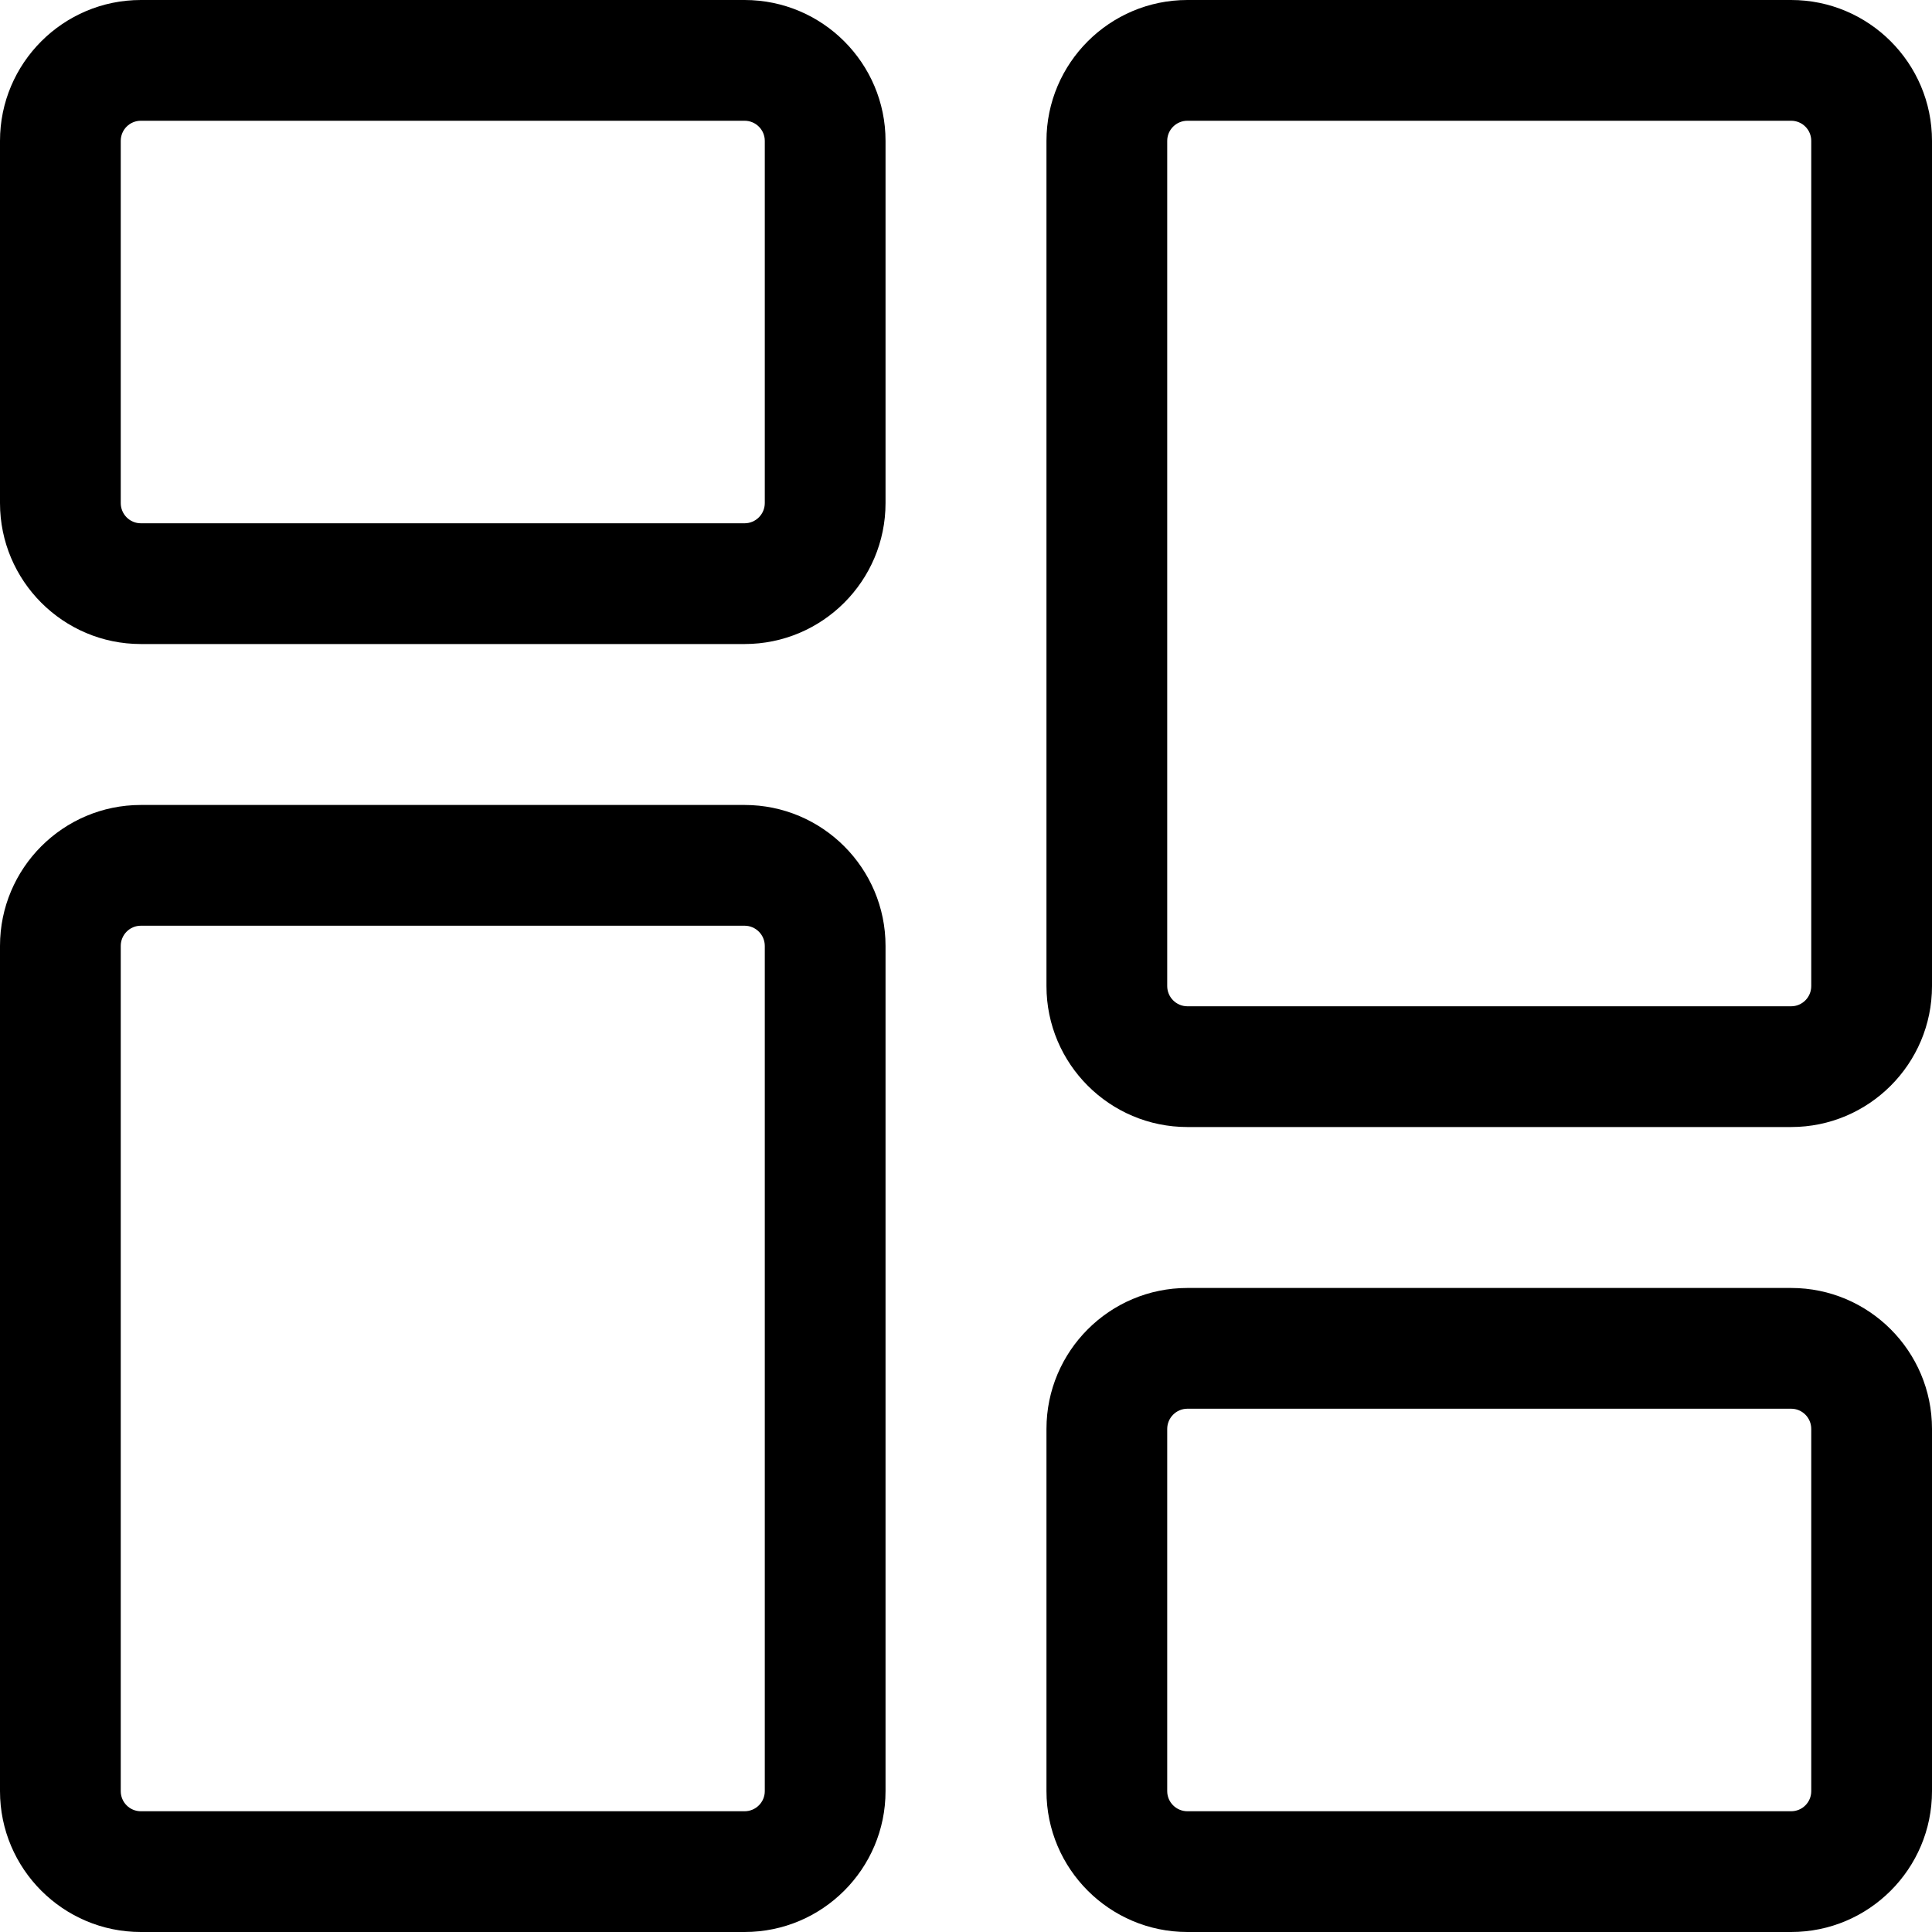
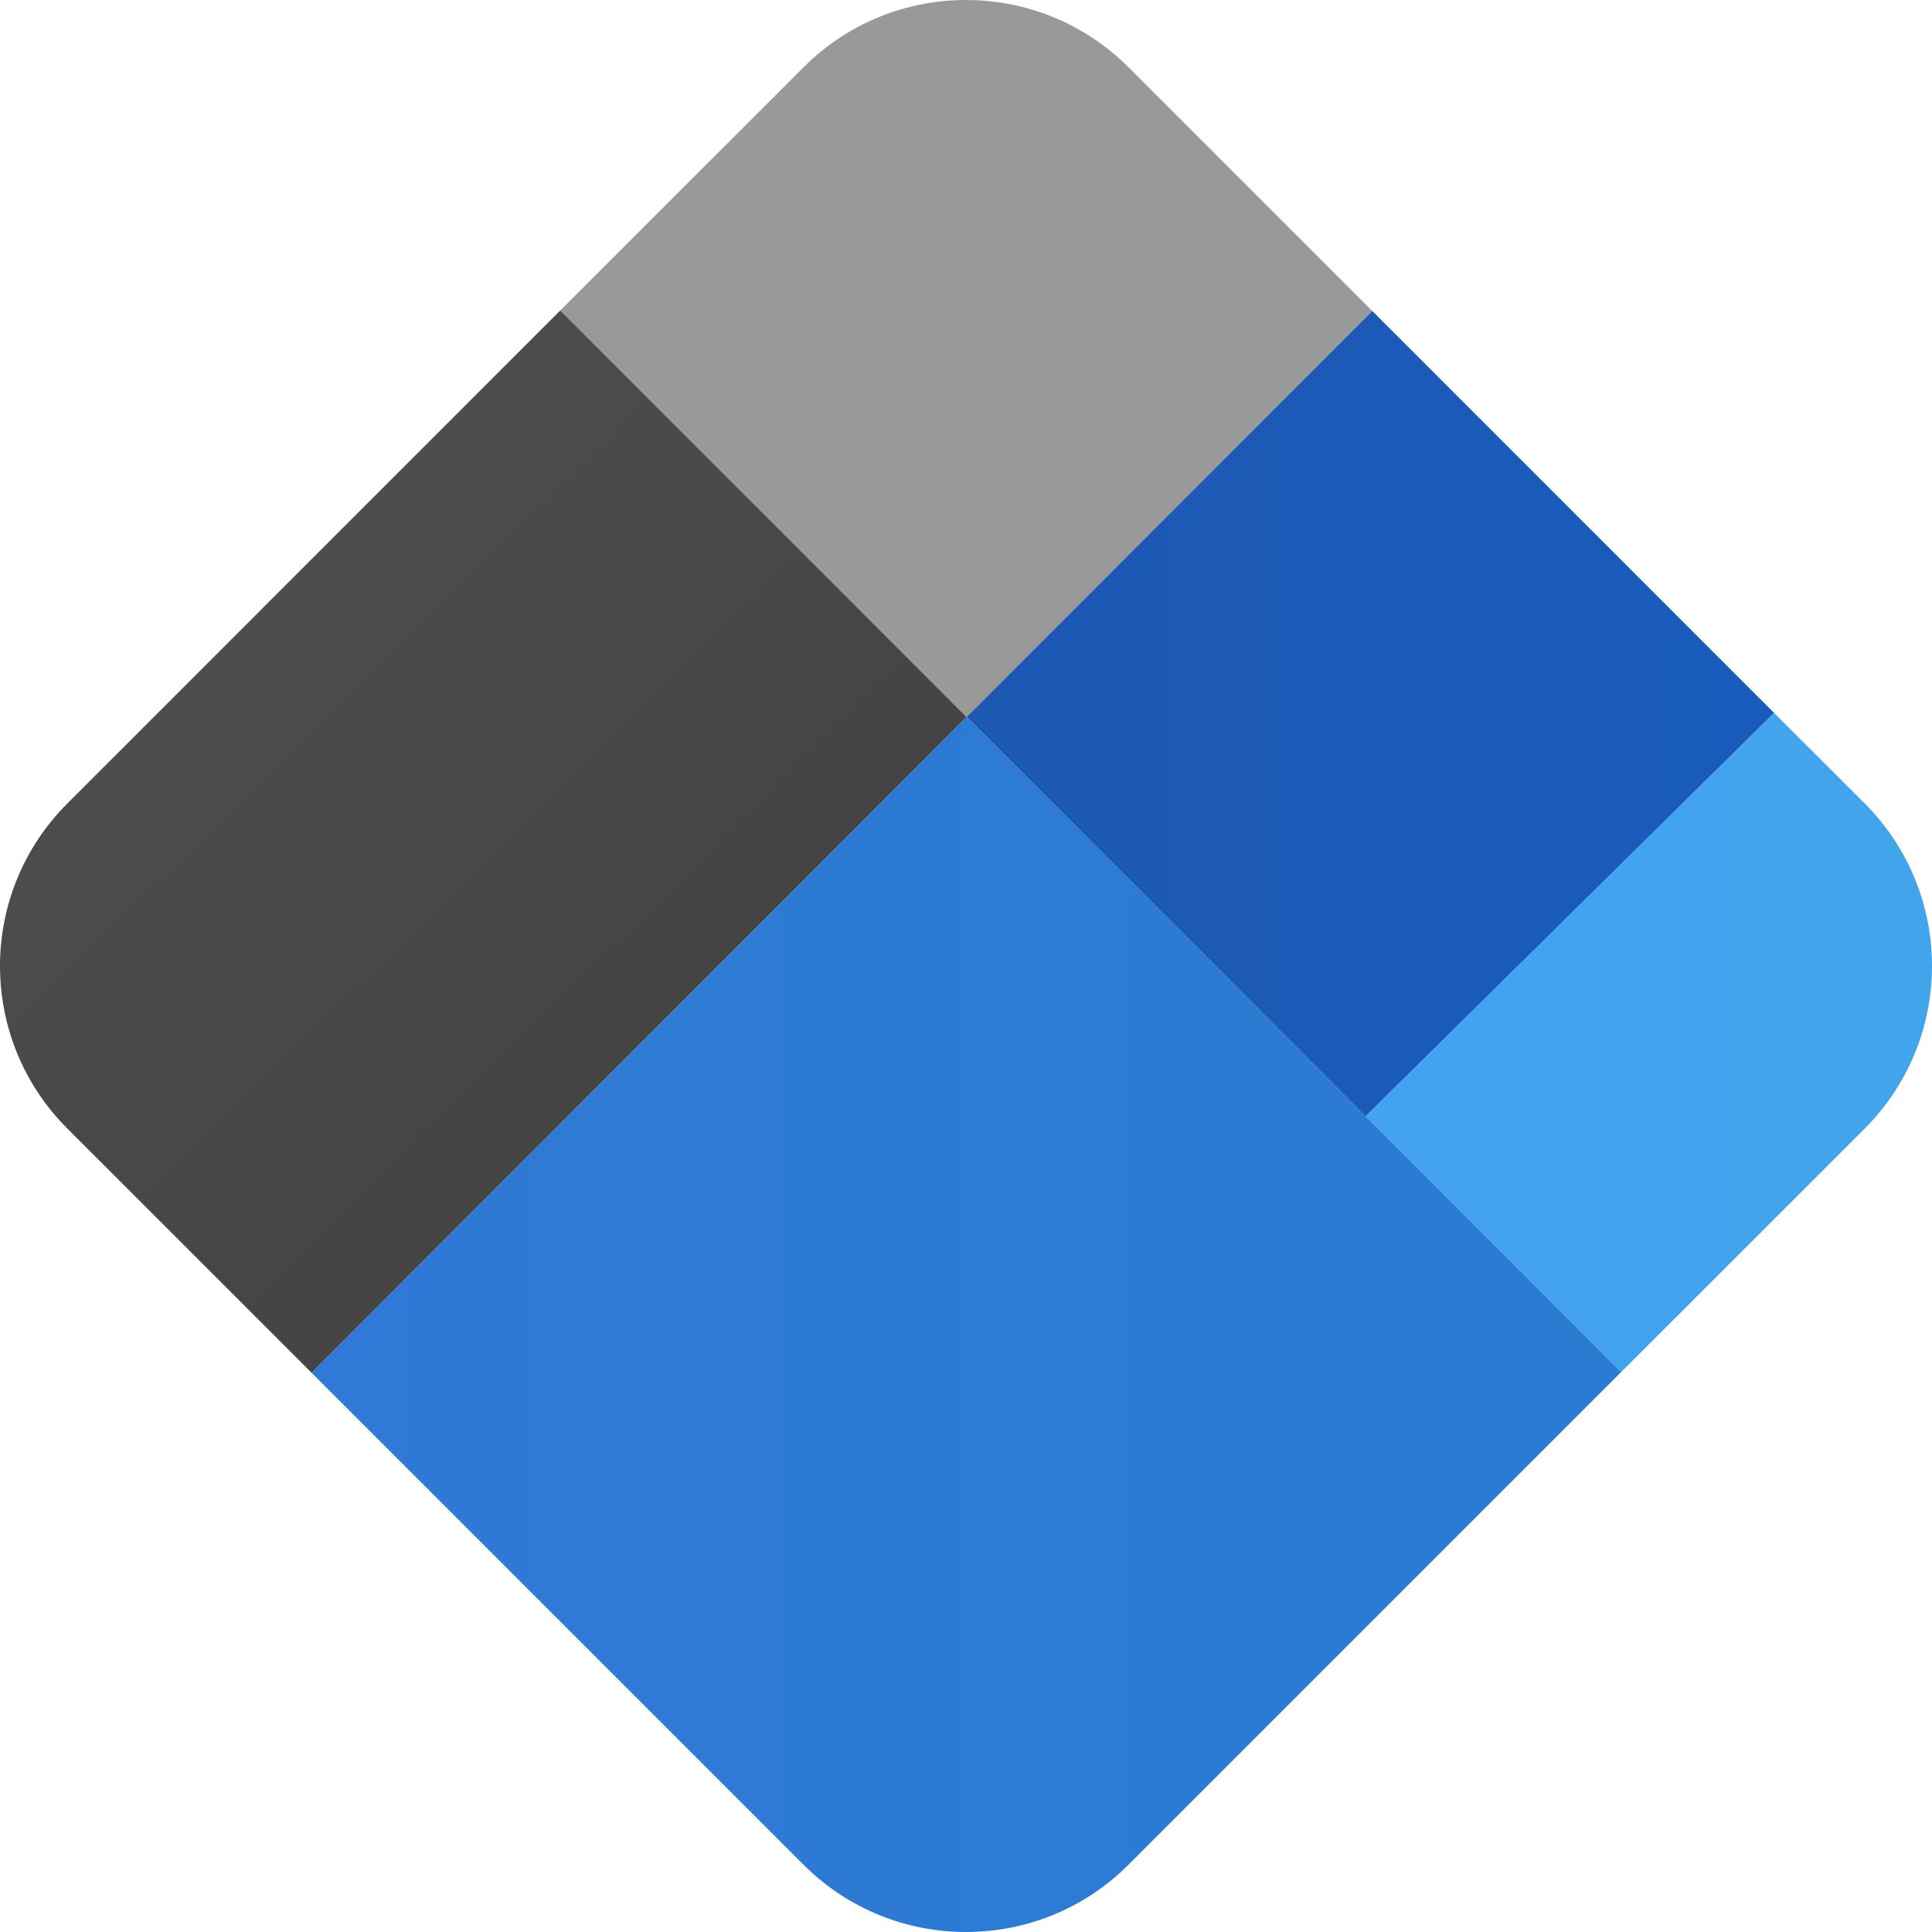
- <svg xmlns="http://www.w3.org/2000/svg" width="20px" height="20px" viewBox="0 0 20 20" version="1.1">
-   <g id="Page-1" stroke="none" stroke-width="1" fill="none" fill-rule="evenodd">
-     <g id="dashboard" fill="#000000" fill-rule="nonzero">
-       <path d="M7.708,6.667 L1.458,6.667 C0.654,6.667 0,6.013 0,5.208 L0,1.458 C0,0.654 0.654,0 1.458,0 L7.708,0 C8.513,0 9.167,0.654 9.167,1.458 L9.167,5.208 C9.167,6.013 8.513,6.667 7.708,6.667 Z M1.458,1.25 C1.343,1.25 1.25,1.343 1.25,1.458 L1.25,5.208 C1.25,5.323 1.343,5.417 1.458,5.417 L7.708,5.417 C7.823,5.417 7.917,5.323 7.917,5.208 L7.917,1.458 C7.917,1.343 7.823,1.25 7.708,1.25 L1.458,1.25 Z" id="Shape" />
-       <path d="M7.708,20 L1.458,20 C0.654,20 0,19.346 0,18.542 L0,9.792 C0,8.987 0.654,8.333 1.458,8.333 L7.708,8.333 C8.513,8.333 9.167,8.987 9.167,9.792 L9.167,18.542 C9.167,19.346 8.513,20 7.708,20 Z M1.458,9.583 C1.343,9.583 1.25,9.677 1.25,9.792 L1.25,18.542 C1.25,18.657 1.343,18.75 1.458,18.75 L7.708,18.75 C7.823,18.75 7.917,18.657 7.917,18.542 L7.917,9.792 C7.917,9.677 7.823,9.583 7.708,9.583 L1.458,9.583 Z" id="Shape" />
-       <path d="M18.542,20 L12.292,20 C11.487,20 10.833,19.346 10.833,18.542 L10.833,14.792 C10.833,13.987 11.487,13.333 12.292,13.333 L18.542,13.333 C19.346,13.333 20,13.987 20,14.792 L20,18.542 C20,19.346 19.346,20 18.542,20 Z M12.292,14.583 C12.177,14.583 12.083,14.677 12.083,14.792 L12.083,18.542 C12.083,18.657 12.177,18.75 12.292,18.75 L18.542,18.75 C18.657,18.75 18.75,18.657 18.75,18.542 L18.75,14.792 C18.75,14.677 18.657,14.583 18.542,14.583 L12.292,14.583 Z" id="Shape" />
-       <path d="M18.542,11.667 L12.292,11.667 C11.487,11.667 10.833,11.013 10.833,10.208 L10.833,1.458 C10.833,0.654 11.487,2.84217094e-14 12.292,2.84217094e-14 L18.542,2.84217094e-14 C19.346,2.84217094e-14 20,0.654 20,1.458 L20,10.208 C20,11.013 19.346,11.667 18.542,11.667 Z M12.292,1.25 C12.177,1.25 12.083,1.343 12.083,1.458 L12.083,10.208 C12.083,10.323 12.177,10.417 12.292,10.417 L18.542,10.417 C18.657,10.417 18.75,10.323 18.75,10.208 L18.75,1.458 C18.75,1.343 18.657,1.25 18.542,1.25 L12.292,1.25 Z" id="Shape" />
-     </g>
-   </g>
+ <svg xmlns="http://www.w3.org/2000/svg" width="30" height="30" viewBox="0 0 30 30" fill="none">
+   <path d="M12.476 1.046L8.7 4.821L15.009 11.134L21.308 4.829L17.525 1.046C16.827 0.348 15.914 0 15 0C14.086 0 13.173 0.348 12.476 1.046Z" fill="#999999" />
+   <path d="M8.7 4.821L1.046 12.476C0.349 13.173 0 14.086 0 15C0 15.914 0.348 16.827 1.046 17.524L4.838 21.316L15.009 11.134L8.7 4.821Z" fill="url(#paint0_linear)" />
+   <path d="M27.549 11.071L21.308 4.829L15.009 11.134L21.205 17.335L27.549 11.071Z" fill="url(#paint1_linear)" />
+   <path d="M28.955 12.476L27.549 11.071L21.205 17.335L25.173 21.306L28.954 17.526C29.645 16.834 29.994 15.93 30 15.023C30.006 14.101 29.657 13.179 28.955 12.476Z" fill="url(#paint2_linear)" />
+   <path d="M4.838 21.316L12.476 28.954C13.173 29.652 14.087 30 15 30C15.913 30 16.827 29.652 17.524 28.954L25.173 21.305L15.009 11.134L4.838 21.316Z" fill="url(#paint3_linear)" />
+   <defs>
+     <linearGradient id="paint0_linear" x1="3.768" y1="10" x2="19.844" y2="26.342" gradientUnits="userSpaceOnUse">
+       <stop stop-color="#4C4C4C" />
+       <stop offset="0.541" stop-color="#414141" />
+       <stop offset="1" stop-color="#343434" />
+     </linearGradient>
+     <linearGradient id="paint1_linear" x1="15.009" y1="11.082" x2="27.549" y2="11.082" gradientUnits="userSpaceOnUse">
+       <stop stop-color="#1D59B3" />
+       <stop offset="1" stop-color="#195BBC" />
+     </linearGradient>
+     <linearGradient id="paint2_linear" x1="21.205" y1="16.188" x2="29.999" y2="16.188" gradientUnits="userSpaceOnUse">
+       <stop stop-color="#42A3F2" />
+       <stop offset="1" stop-color="#42A4EB" />
+     </linearGradient>
+     <linearGradient id="paint3_linear" x1="4.838" y1="20.567" x2="25.173" y2="20.567" gradientUnits="userSpaceOnUse">
+       <stop stop-color="#3079D6" />
+       <stop offset="1" stop-color="#297CD2" />
+     </linearGradient>
+   </defs>
</svg>
